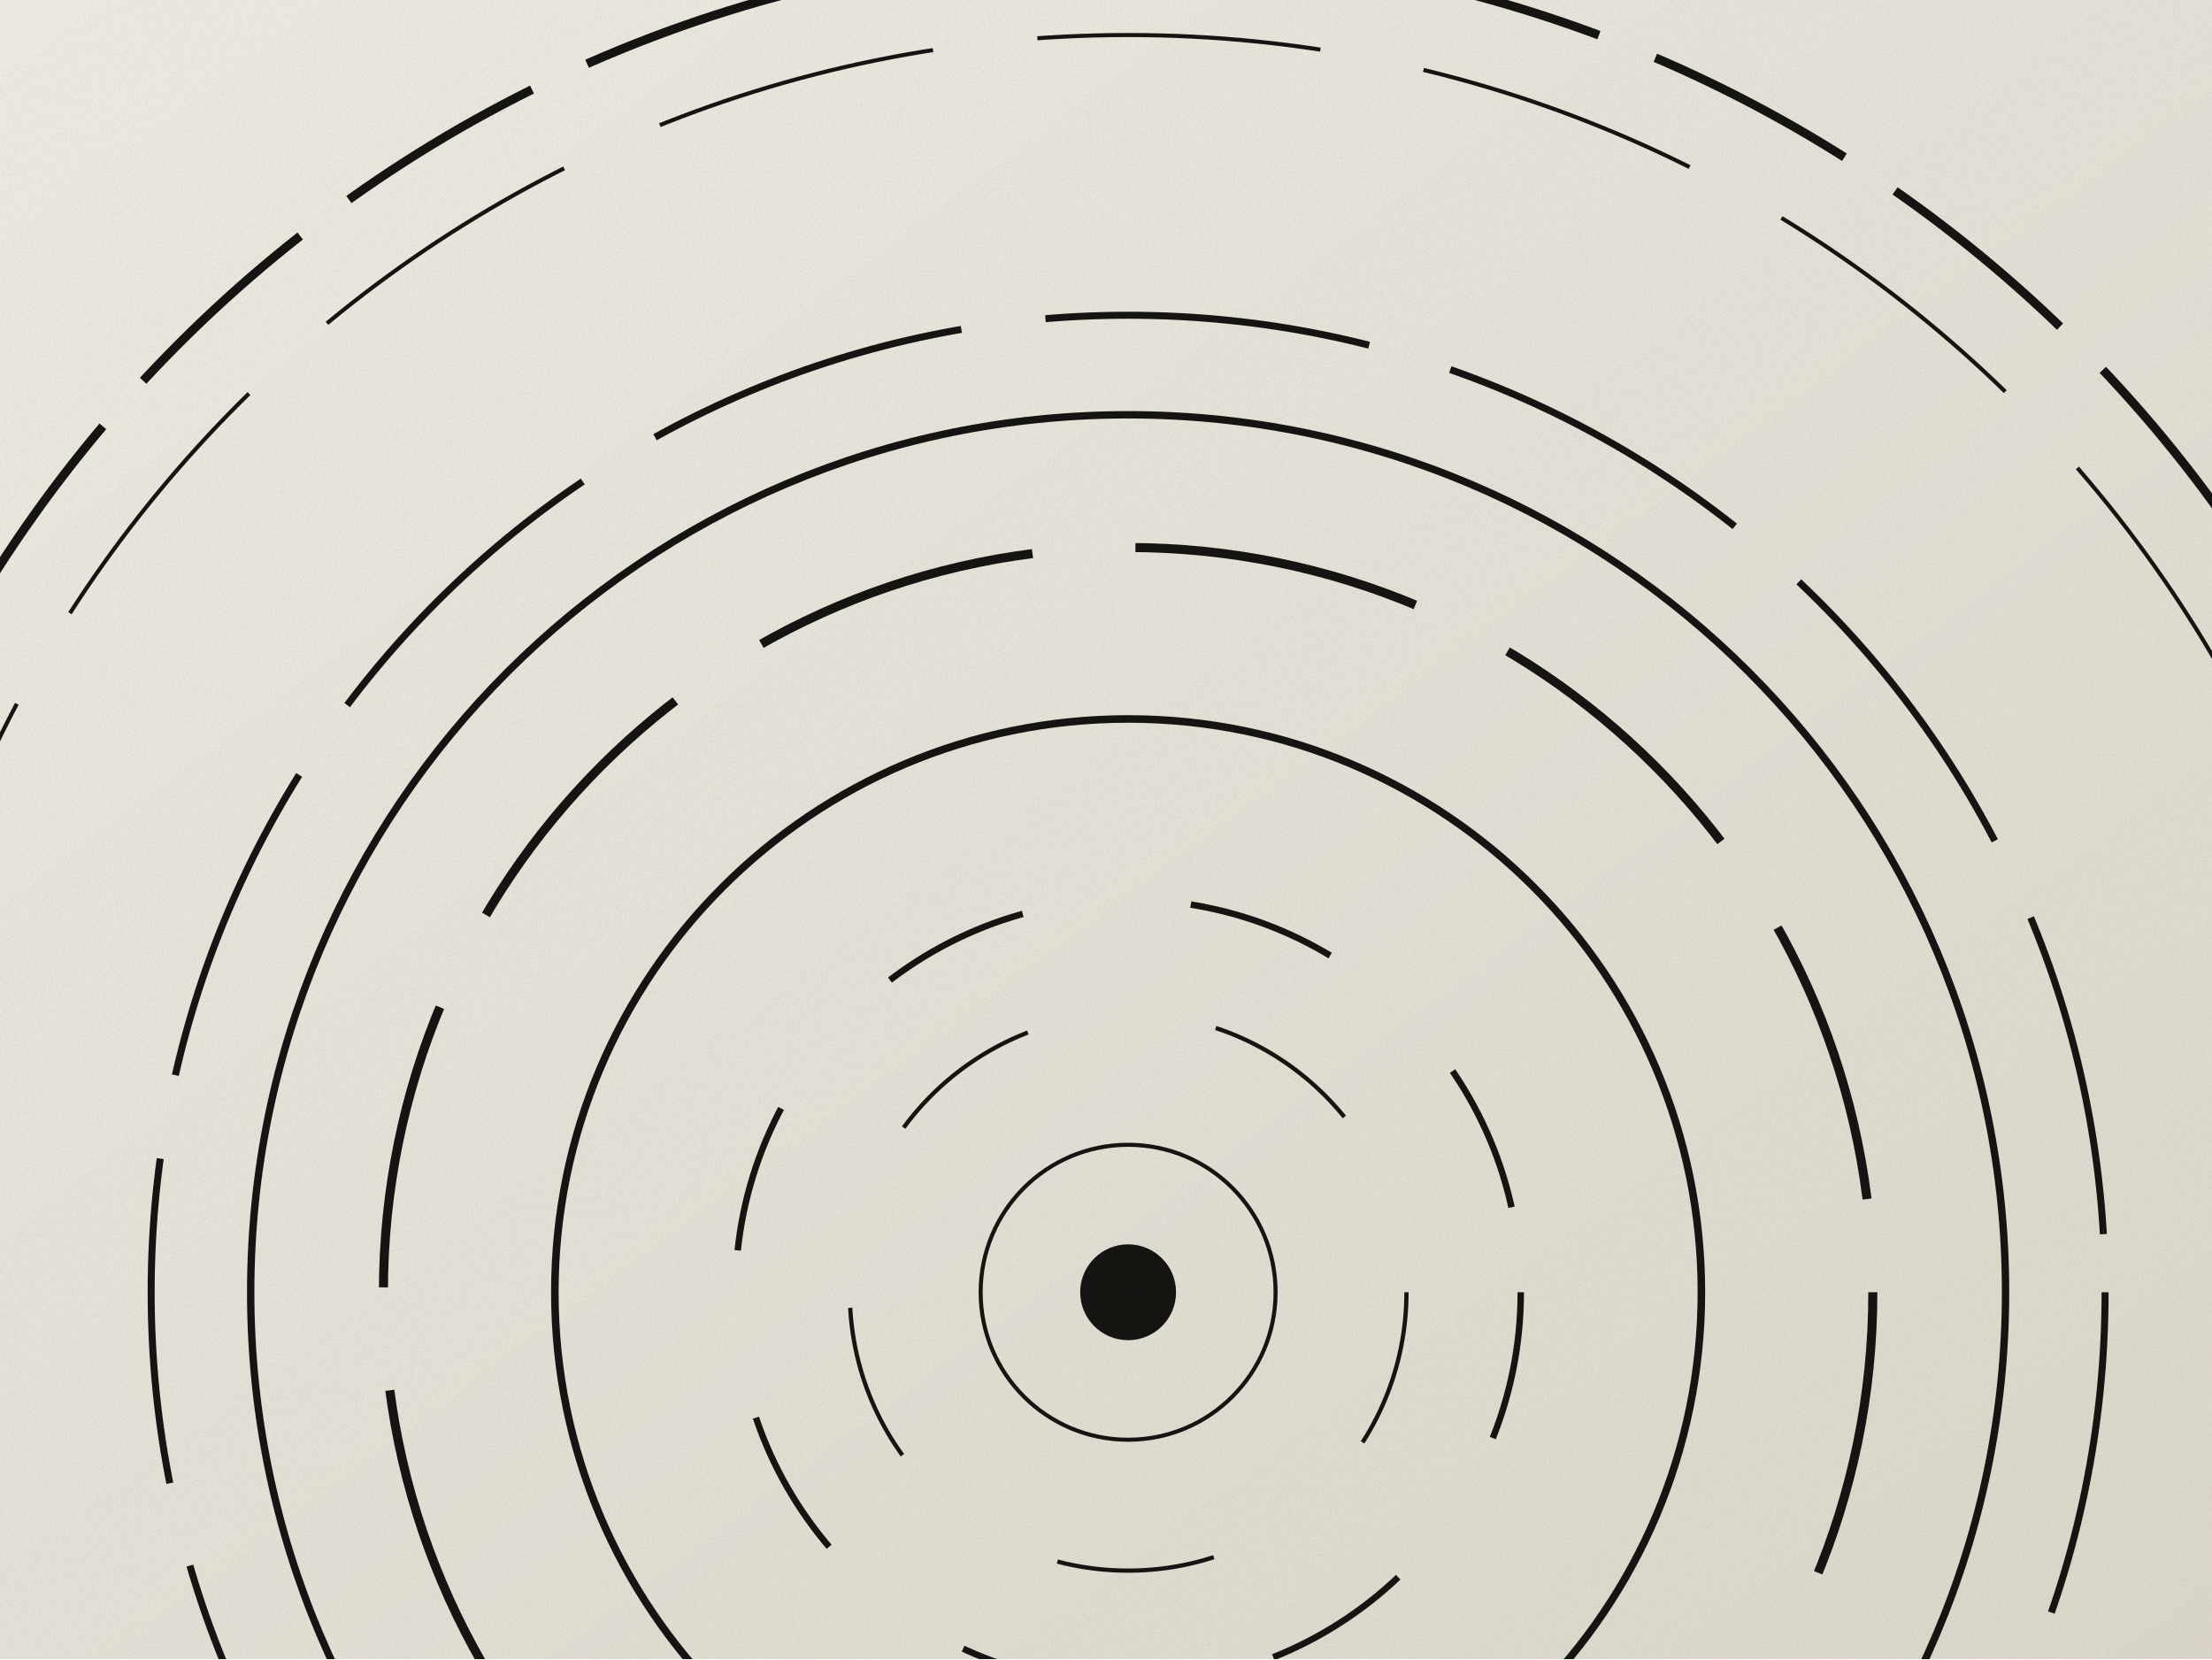
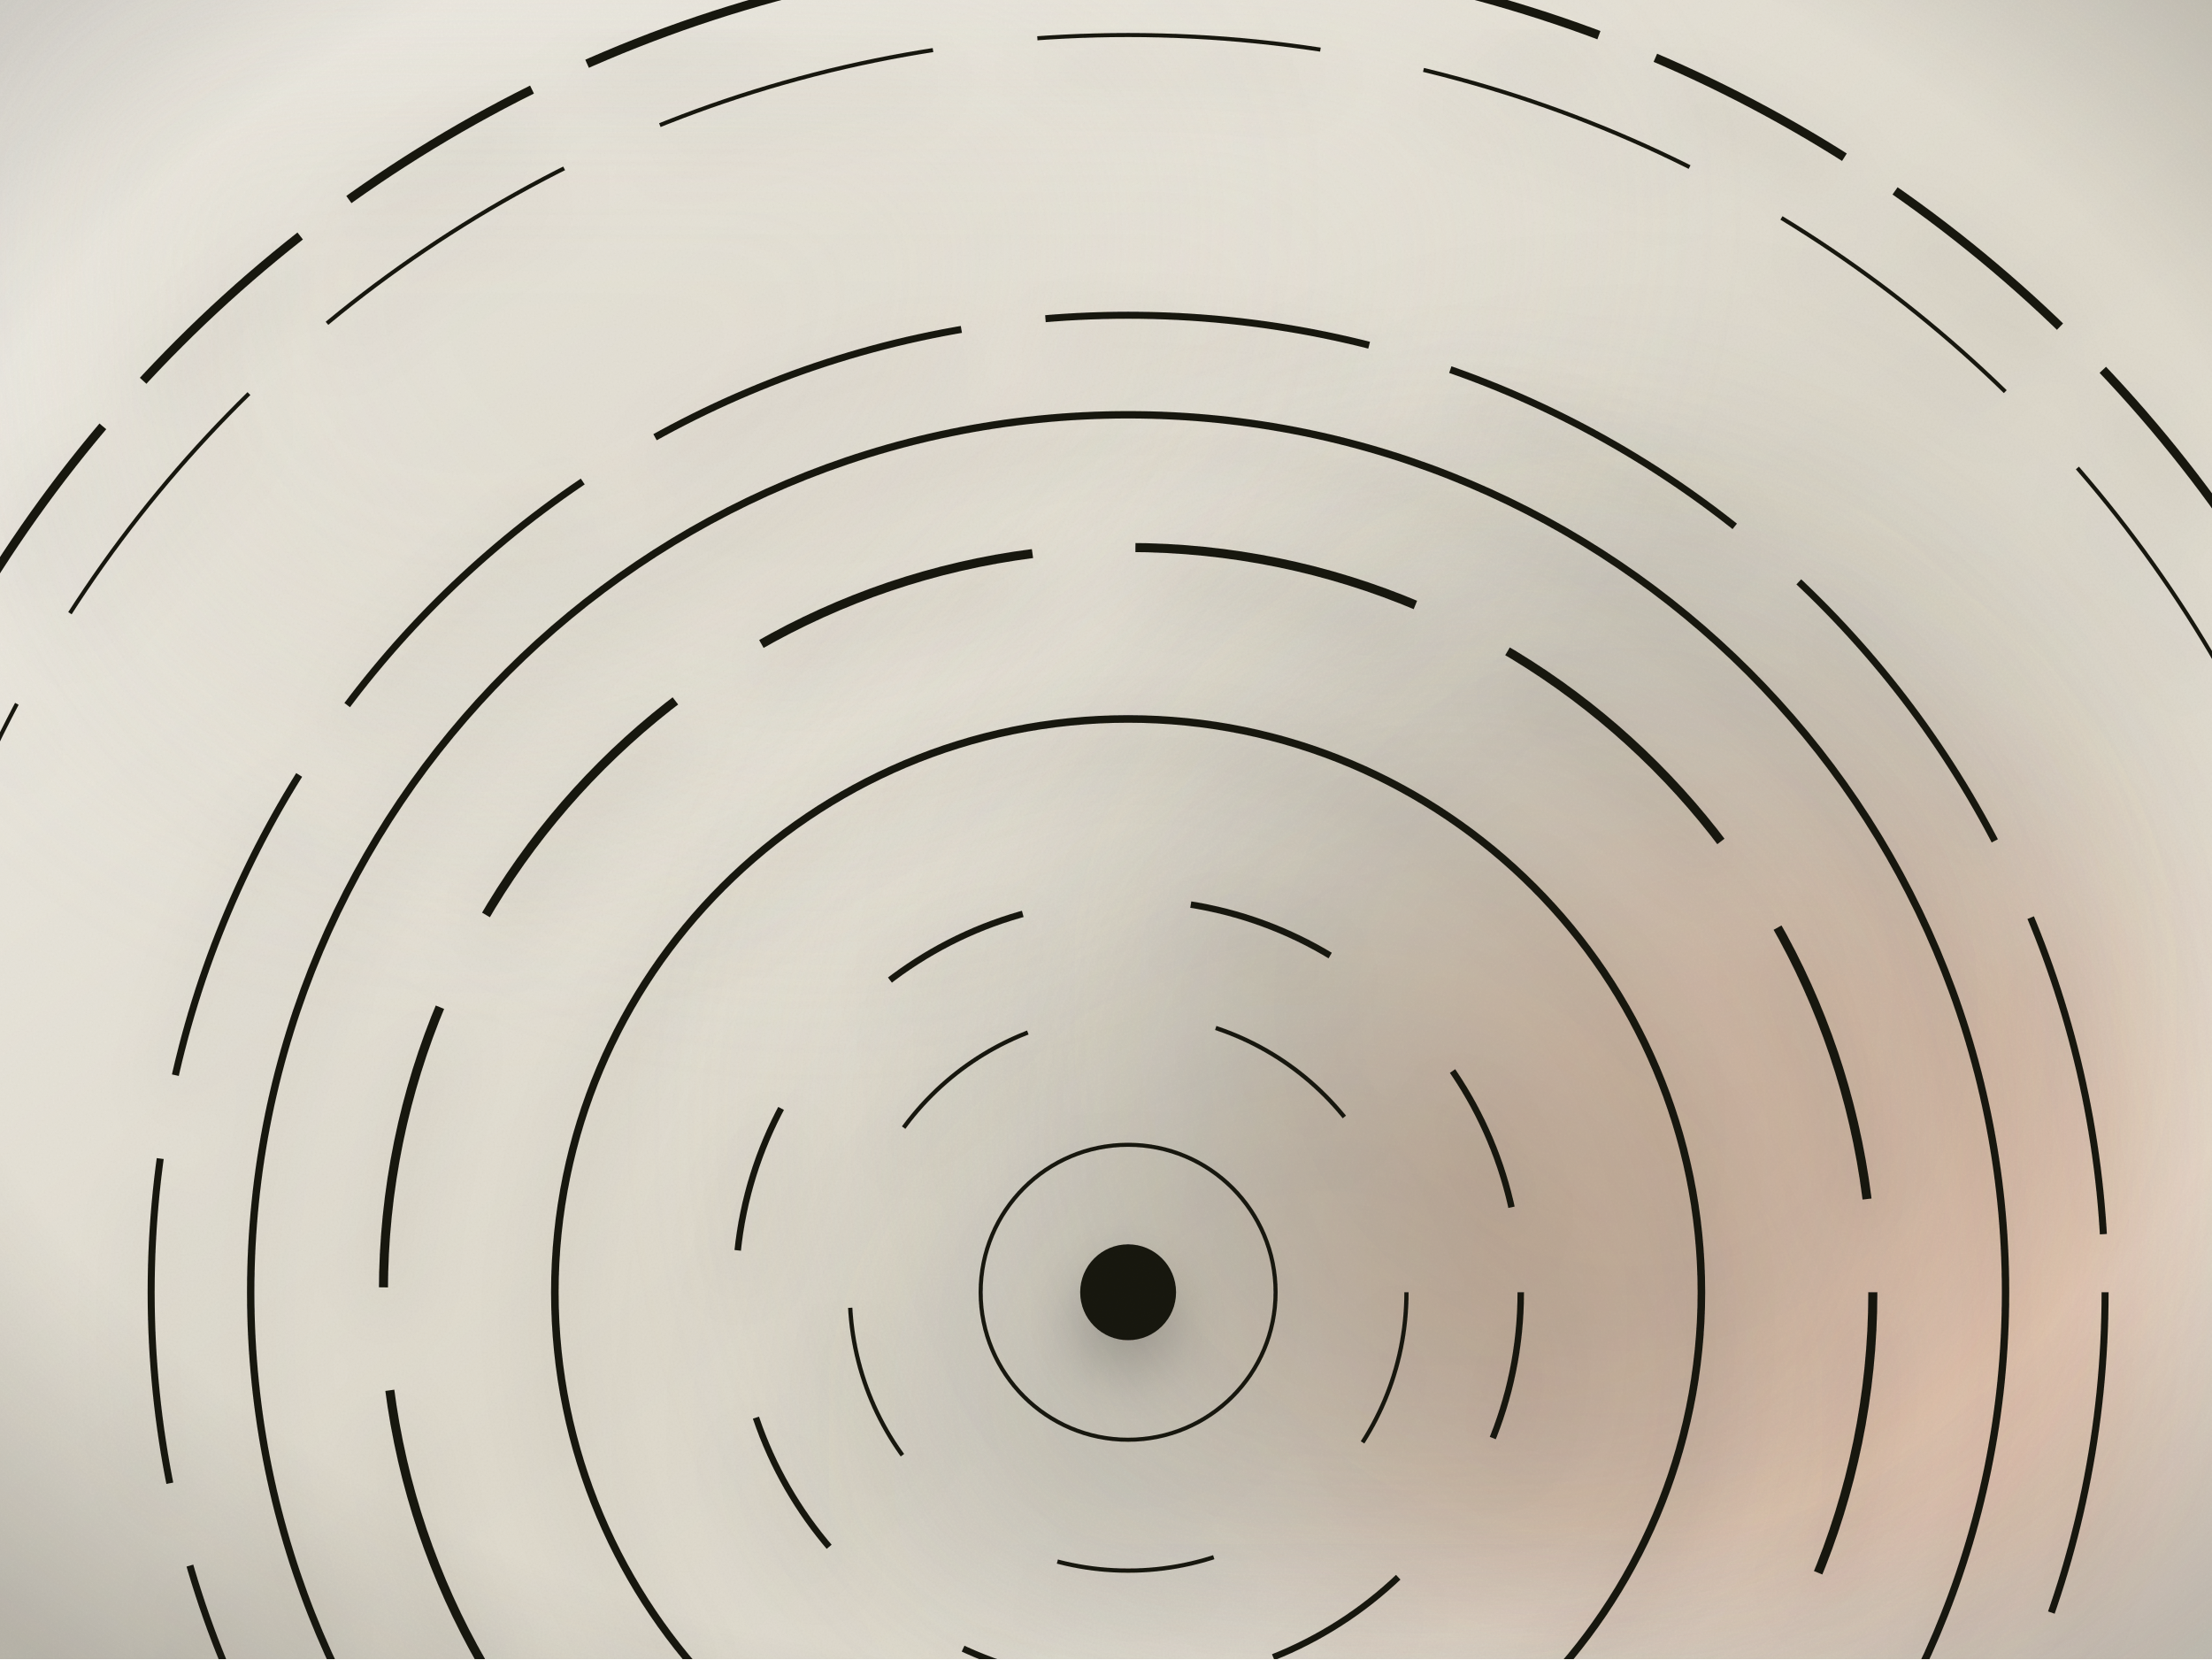
<svg xmlns="http://www.w3.org/2000/svg" viewBox="0 0 1200 900" preserveAspectRatio="xMidYMid slice">
  <defs>
-     <linearGradient id="g8" x1="0" y1="0" x2="1" y2="1">
+     <linearGradient id="bg8" x1="0" y1="0" x2="1" y2="1">
      <stop offset="0" stop-color="#f1eee7" />
-       <stop offset="1" stop-color="#dfdacd" />
+       <stop offset="0.55" stop-color="#dfdacd" />
+       <stop offset="1" stop-color="#e9e5db" />
    </linearGradient>
-     <filter id="n8">
-       <feTurbulence type="fractalNoise" baseFrequency="0.8" numOctaves="2" result="t" />
-       <feColorMatrix in="t" type="matrix" values="0 0 0 0 0.07 0 0 0 0 0.07 0 0 0 0 0.06 0 0 0 0.55 0" />
-       <feComposite operator="in" in2="SourceGraphic" />
+     <radialGradient id="vig8" cx="50%" cy="46%" r="72%">
+       <stop offset="0%" stop-color="#131210" stop-opacity="0" />
+       <stop offset="76%" stop-color="#131210" stop-opacity="0" />
+       <stop offset="100%" stop-color="#131210" stop-opacity="0.2" />
+     </radialGradient>
+     <filter id="bokeh8" x="-60%" y="-60%" width="220%" height="220%">
+       <feGaussianBlur stdDeviation="76" />
+     </filter>
+     <filter id="shadow8" x="-30%" y="-30%" width="160%" height="160%">
+       <feDropShadow dx="0" dy="16" stdDeviation="18" flood-color="#131210" flood-opacity="0.25" />
+     </filter>
+     <filter id="grain8">
+       <feTurbulence type="fractalNoise" baseFrequency="0.85" numOctaves="2" result="t" />
+       <feColorMatrix in="t" type="matrix" values="0 0 0 0 0.07 0 0 0 0 0.07 0 0 0 0 0.06 0 0 0 0.6 0" />
    </filter>
  </defs>
-   <rect width="1200" height="900" fill="url(#g8)" />
-   <circle cx="612" cy="701" r="80" fill="none" stroke="#131210" stroke-width="2.2" stroke-dasharray="none" />
-   <circle cx="612" cy="701" r="151" fill="none" stroke="#131210" stroke-width="2.3" stroke-dasharray="86 104" />
-   <circle cx="612" cy="701" r="213" fill="none" stroke="#131210" stroke-width="3.5" stroke-dasharray="81 92" />
-   <circle cx="612" cy="701" r="311" fill="none" stroke="#131210" stroke-width="4.1" stroke-dasharray="none" />
-   <circle cx="612" cy="701" r="404" fill="none" stroke="#131210" stroke-width="4.9" stroke-dasharray="156 56" />
-   <circle cx="612" cy="701" r="530" fill="none" stroke="#131210" stroke-width="3.8" stroke-dasharray="177 46" />
-   <circle cx="612" cy="701" r="476" fill="none" stroke="#131210" stroke-width="4.0" stroke-dasharray="none" />
-   <circle cx="612" cy="701" r="682" fill="none" stroke="#131210" stroke-width="2.2" stroke-dasharray="154 57" />
-   <circle cx="612" cy="701" r="728" fill="none" stroke="#131210" stroke-width="4.8" stroke-dasharray="116 33" />
-   <circle cx="612" cy="701" r="26" fill="#131210" />
-   <rect width="1200" height="900" filter="url(#n8)" opacity="0.16" />
+   <rect width="1200" height="900" fill="url(#bg8)" />
+   <circle cx="967" cy="695" r="256" fill="#ff4d00" opacity="0.19" filter="url(#bokeh8)" />
+   <circle cx="442" cy="81" r="386" fill="#e9e5db" opacity="0.15" filter="url(#bokeh8)" />
+   <circle cx="719" cy="779" r="236" fill="#131210" opacity="0.18" filter="url(#bokeh8)" />
+   <circle cx="260" cy="96" r="330" fill="#d3cdbd" opacity="0.20" filter="url(#bokeh8)" />
+   <circle cx="882" cy="542" r="265" fill="#131210" opacity="0.17" filter="url(#bokeh8)" />
+   <circle cx="789" cy="614" r="317" fill="#e9e5db" opacity="0.24" filter="url(#bokeh8)" />
+   <g filter="url(#shadow8)">
+     <circle cx="612" cy="701" r="80" fill="none" stroke="#131210" stroke-width="2.2" stroke-dasharray="none" />
+     <circle cx="612" cy="701" r="151" fill="none" stroke="#131210" stroke-width="2.3" stroke-dasharray="86 104" />
+     <circle cx="612" cy="701" r="213" fill="none" stroke="#131210" stroke-width="3.5" stroke-dasharray="81 92" />
+     <circle cx="612" cy="701" r="311" fill="none" stroke="#131210" stroke-width="4.1" stroke-dasharray="none" />
+     <circle cx="612" cy="701" r="404" fill="none" stroke="#131210" stroke-width="4.9" stroke-dasharray="156 56" />
+     <circle cx="612" cy="701" r="530" fill="none" stroke="#131210" stroke-width="3.8" stroke-dasharray="177 46" />
+     <circle cx="612" cy="701" r="476" fill="none" stroke="#131210" stroke-width="4.0" stroke-dasharray="none" />
+     <circle cx="612" cy="701" r="682" fill="none" stroke="#131210" stroke-width="2.2" stroke-dasharray="154 57" />
+     <circle cx="612" cy="701" r="728" fill="none" stroke="#131210" stroke-width="4.8" stroke-dasharray="116 33" />
+     <circle cx="612" cy="701" r="26" fill="#131210" />
+   </g>
+   <rect width="1200" height="900" fill="url(#vig8)" />
+   <rect width="1200" height="900" filter="url(#grain8)" opacity="0.07" />
</svg>
